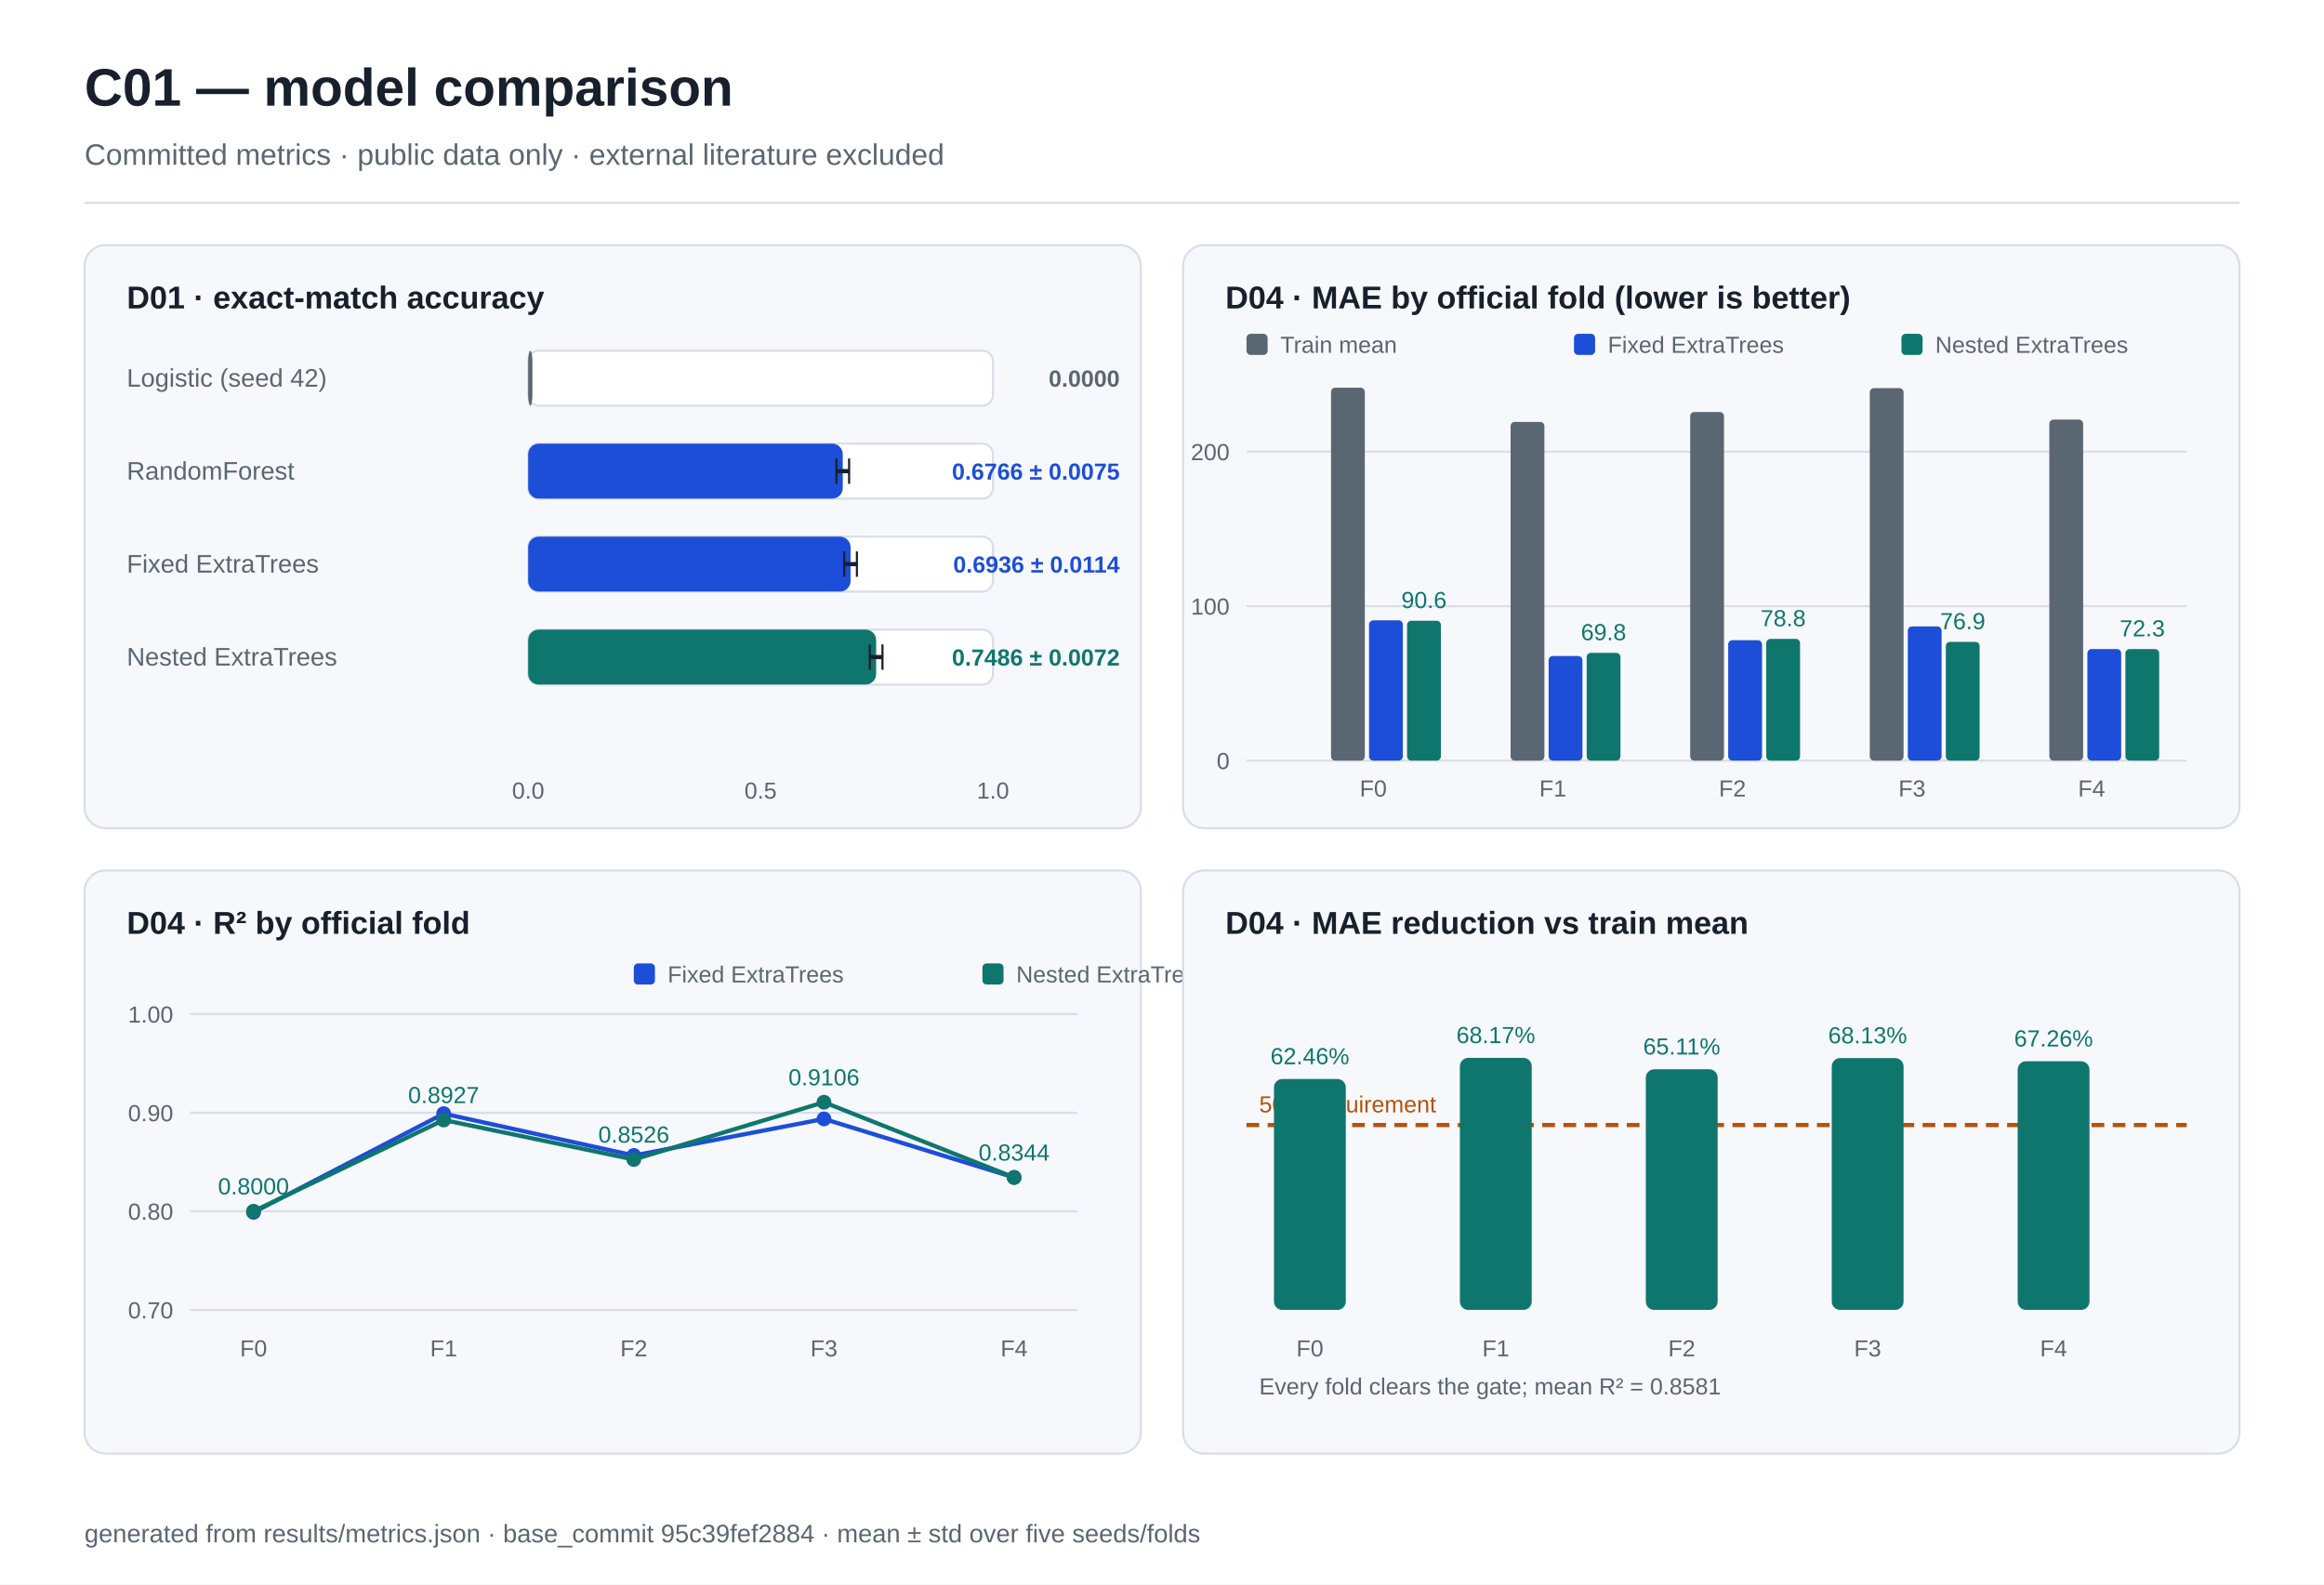
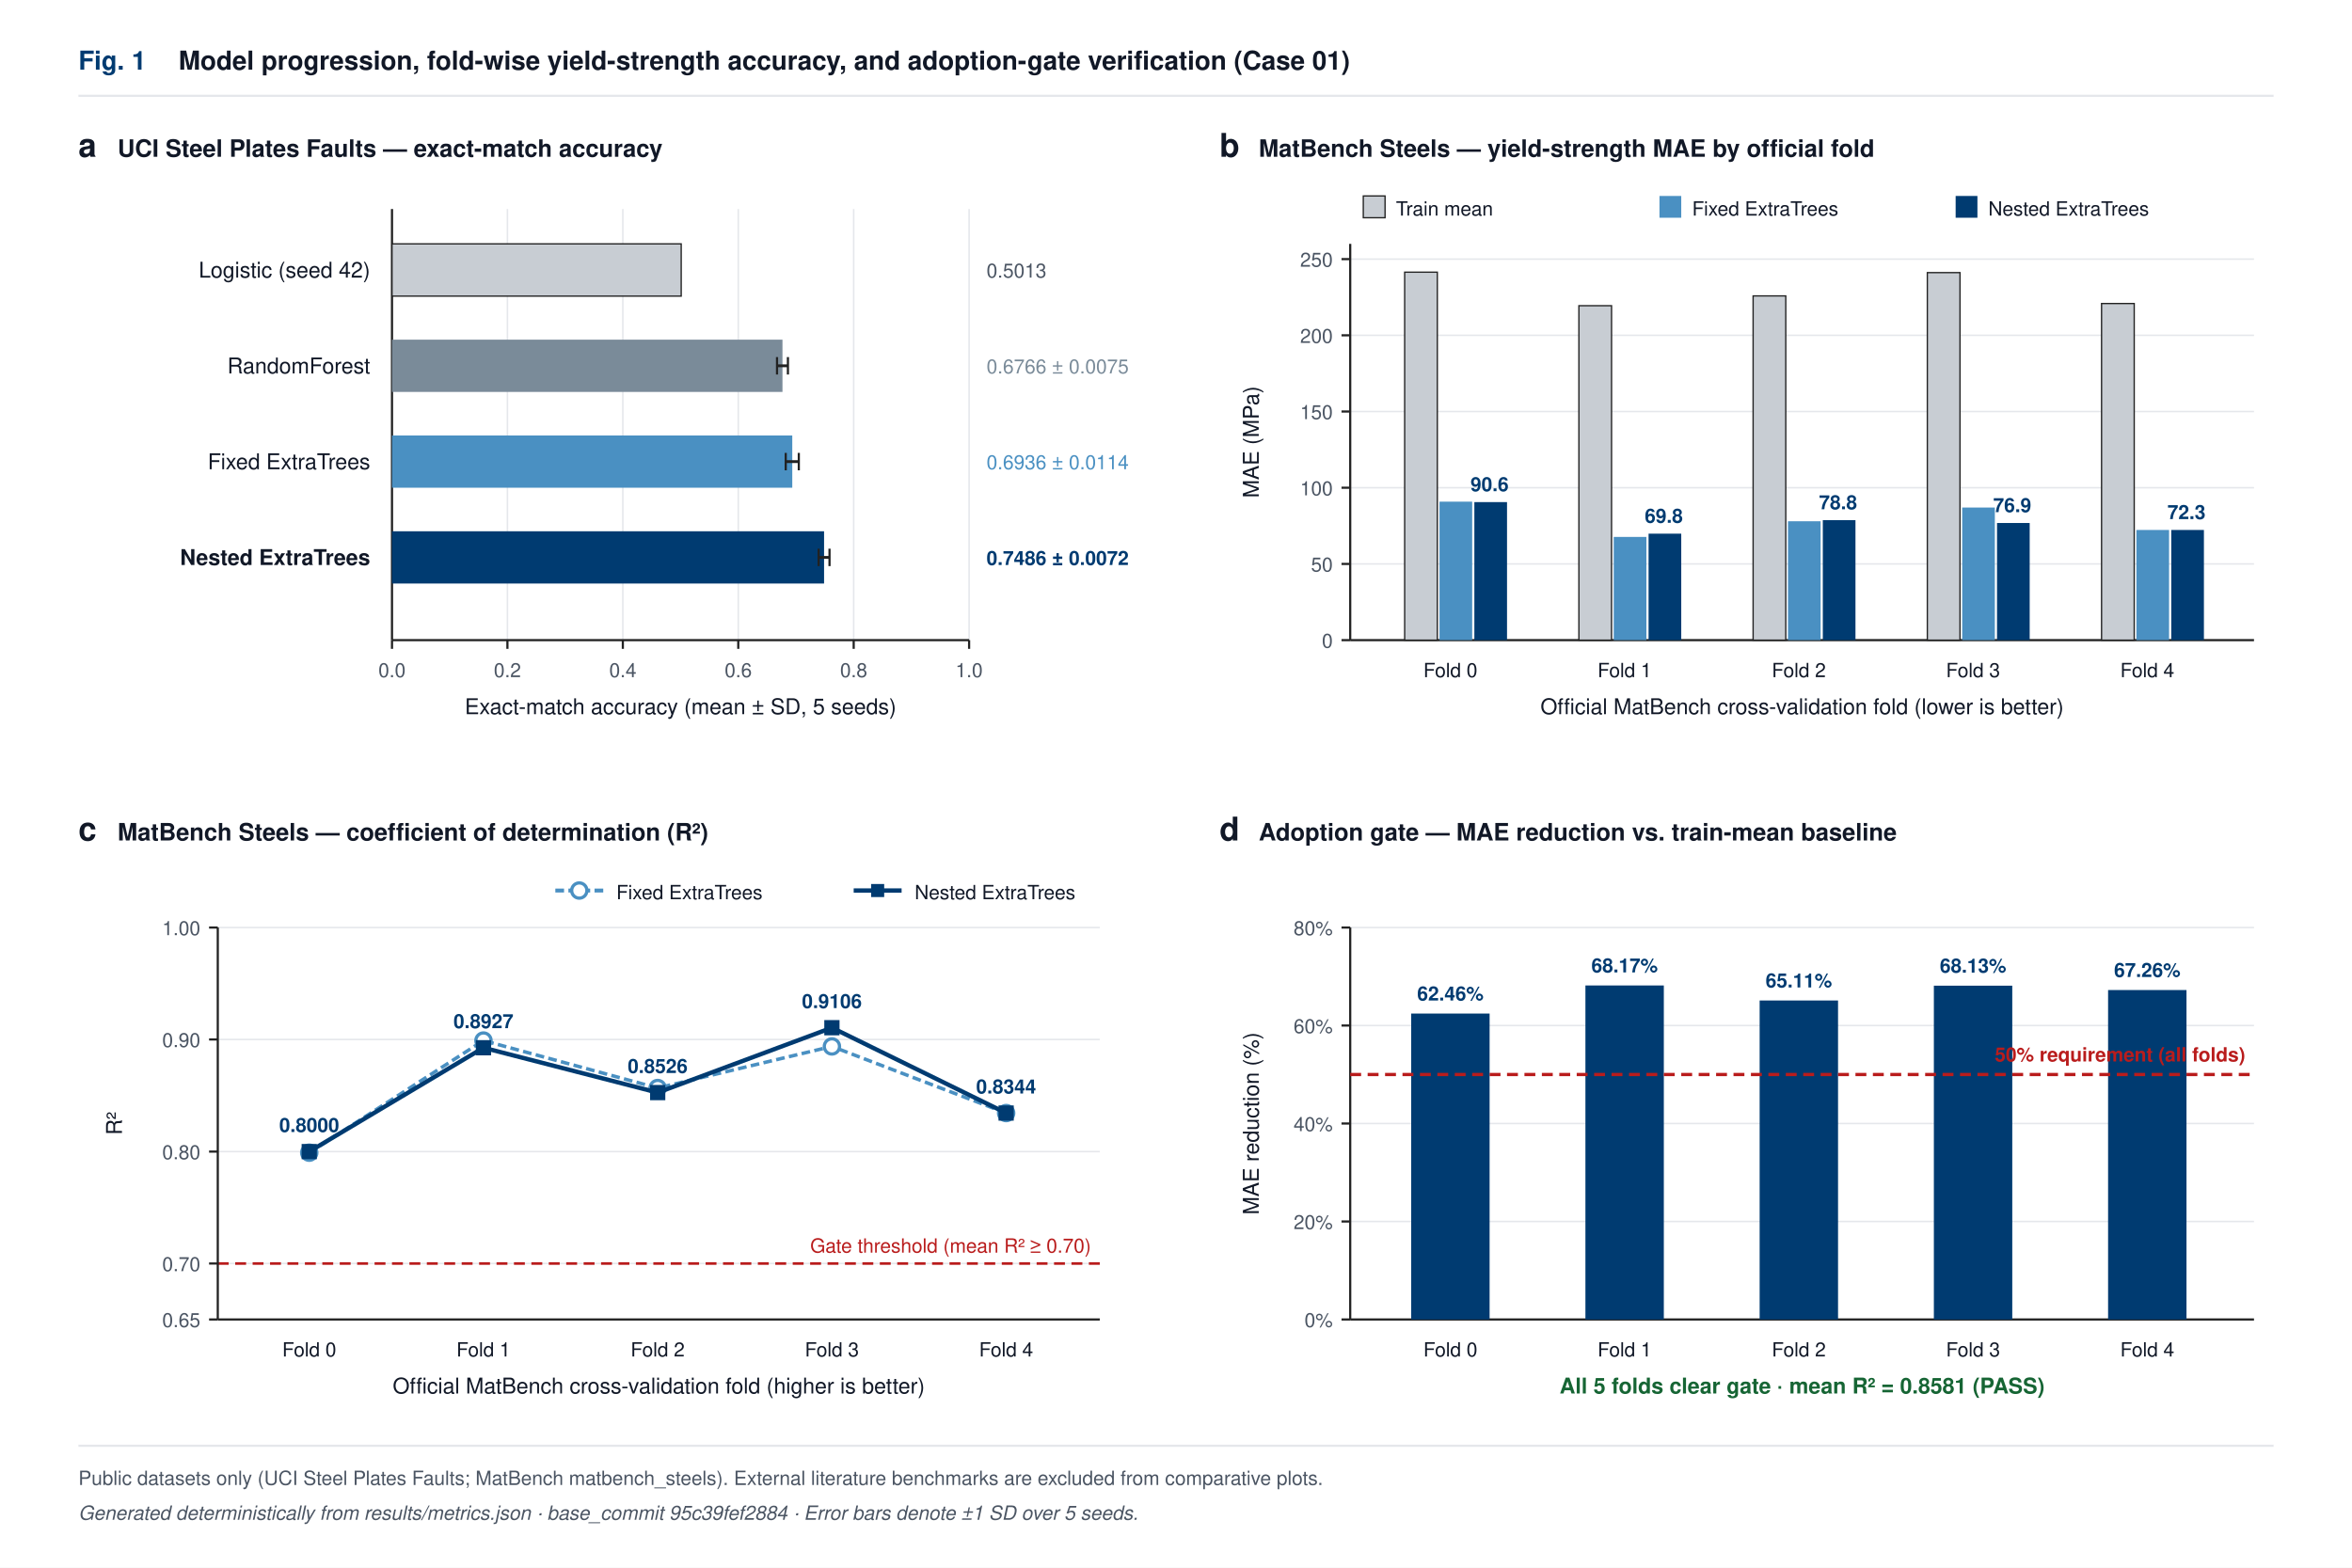
- <svg xmlns="http://www.w3.org/2000/svg" width="1100" height="750" viewBox="0 0 1100 750" role="img" aria-label="C01 model comparison charts">
-   <rect width="1100" height="750" fill="#ffffff" />
-   <text x="40.0" y="50.0" fill="#17202c" font-size="25" font-weight="bold" text-anchor="start" font-family="Segoe UI, Arial, sans-serif">C01 — model comparison</text>
-   <text x="40.0" y="78.0" fill="#5b6673" font-size="14" font-weight="normal" text-anchor="start" font-family="Segoe UI, Arial, sans-serif">Committed metrics · public data only · external literature excluded</text>
-   <line x1="40" y1="96" x2="1060" y2="96" stroke="#d8dee9" stroke-width="1" />
-   <rect x="40" y="116" width="500" height="276" rx="10" fill="#f6f8fb" stroke="#d8dee9" stroke-width="1" />
-   <text x="60.0" y="146.0" fill="#17202c" font-size="15" font-weight="bold" text-anchor="start" font-family="Segoe UI, Arial, sans-serif">D01 · exact-match accuracy</text>
-   <rect x="250" y="166" width="220" height="26" rx="5" fill="#ffffff" stroke="#d8dee9" stroke-width="1" />
-   <rect x="250" y="166" width="2.0" height="26" rx="5" fill="#5b6673" />
-   <text x="60.0" y="183.0" fill="#5b6673" font-size="12" font-weight="normal" text-anchor="start" font-family="Segoe UI, Arial, sans-serif">Logistic (seed 42)</text>
-   <text x="530.0" y="183.0" fill="#5b6673" font-size="11" font-weight="bold" text-anchor="end" font-family="Segoe UI, Arial, sans-serif">0.0000</text>
-   <rect x="250" y="210" width="220" height="26" rx="5" fill="#ffffff" stroke="#d8dee9" stroke-width="1" />
-   <rect x="250" y="210" width="148.9" height="26" rx="5" fill="#1d4ed8" />
-   <line x1="395.9" y1="223" x2="401.9" y2="223" stroke="#17202c" stroke-width="2" />
-   <line x1="395.9" y1="217" x2="395.9" y2="229" stroke="#17202c" stroke-width="1" />
-   <line x1="401.9" y1="217" x2="401.9" y2="229" stroke="#17202c" stroke-width="1" />
-   <text x="60.0" y="227.0" fill="#5b6673" font-size="12" font-weight="normal" text-anchor="start" font-family="Segoe UI, Arial, sans-serif">RandomForest</text>
-   <text x="530.0" y="227.0" fill="#1d4ed8" font-size="11" font-weight="bold" text-anchor="end" font-family="Segoe UI, Arial, sans-serif">0.6766 ± 0.0075</text>
-   <rect x="250" y="254" width="220" height="26" rx="5" fill="#ffffff" stroke="#d8dee9" stroke-width="1" />
-   <rect x="250" y="254" width="152.6" height="26" rx="5" fill="#1d4ed8" />
-   <line x1="399.6" y1="267" x2="405.6" y2="267" stroke="#17202c" stroke-width="2" />
-   <line x1="399.6" y1="261" x2="399.6" y2="273" stroke="#17202c" stroke-width="1" />
-   <line x1="405.6" y1="261" x2="405.6" y2="273" stroke="#17202c" stroke-width="1" />
-   <text x="60.0" y="271.0" fill="#5b6673" font-size="12" font-weight="normal" text-anchor="start" font-family="Segoe UI, Arial, sans-serif">Fixed ExtraTrees</text>
-   <text x="530.0" y="271.0" fill="#1d4ed8" font-size="11" font-weight="bold" text-anchor="end" font-family="Segoe UI, Arial, sans-serif">0.6936 ± 0.0114</text>
-   <rect x="250" y="298" width="220" height="26" rx="5" fill="#ffffff" stroke="#d8dee9" stroke-width="1" />
-   <rect x="250" y="298" width="164.7" height="26" rx="5" fill="#0f766e" />
-   <line x1="411.7" y1="311" x2="417.7" y2="311" stroke="#17202c" stroke-width="2" />
-   <line x1="411.7" y1="305" x2="411.7" y2="317" stroke="#17202c" stroke-width="1" />
-   <line x1="417.7" y1="305" x2="417.7" y2="317" stroke="#17202c" stroke-width="1" />
-   <text x="60.0" y="315.0" fill="#5b6673" font-size="12" font-weight="normal" text-anchor="start" font-family="Segoe UI, Arial, sans-serif">Nested ExtraTrees</text>
-   <text x="530.0" y="315.0" fill="#0f766e" font-size="11" font-weight="bold" text-anchor="end" font-family="Segoe UI, Arial, sans-serif">0.7486 ± 0.0072</text>
-   <text x="250.0" y="378.0" fill="#5b6673" font-size="11" font-weight="normal" text-anchor="middle" font-family="Segoe UI, Arial, sans-serif">0.0</text>
-   <text x="360.0" y="378.0" fill="#5b6673" font-size="11" font-weight="normal" text-anchor="middle" font-family="Segoe UI, Arial, sans-serif">0.5</text>
-   <text x="470.0" y="378.0" fill="#5b6673" font-size="11" font-weight="normal" text-anchor="middle" font-family="Segoe UI, Arial, sans-serif">1.0</text>
-   <rect x="560" y="116" width="500" height="276" rx="10" fill="#f6f8fb" stroke="#d8dee9" stroke-width="1" />
-   <text x="580.0" y="146.0" fill="#17202c" font-size="15" font-weight="bold" text-anchor="start" font-family="Segoe UI, Arial, sans-serif">D04 · MAE by official fold (lower is better)</text>
-   <line x1="590" y1="360.0" x2="1035" y2="360.0" stroke="#d8dee9" stroke-width="1" />
-   <text x="582.0" y="364.0" fill="#5b6673" font-size="11" font-weight="normal" text-anchor="end" font-family="Segoe UI, Arial, sans-serif">0</text>
-   <line x1="590" y1="286.9" x2="1035" y2="286.9" stroke="#d8dee9" stroke-width="1" />
-   <text x="582.0" y="290.9" fill="#5b6673" font-size="11" font-weight="normal" text-anchor="end" font-family="Segoe UI, Arial, sans-serif">100</text>
-   <line x1="590" y1="213.8" x2="1035" y2="213.8" stroke="#d8dee9" stroke-width="1" />
-   <text x="582.0" y="217.8" fill="#5b6673" font-size="11" font-weight="normal" text-anchor="end" font-family="Segoe UI, Arial, sans-serif">200</text>
-   <rect x="590" y="158" width="10" height="10" rx="2" fill="#5b6673" />
-   <text x="606.0" y="167.0" fill="#5b6673" font-size="11" font-weight="normal" text-anchor="start" font-family="Segoe UI, Arial, sans-serif">Train mean</text>
-   <rect x="745" y="158" width="10" height="10" rx="2" fill="#1d4ed8" />
-   <text x="761.0" y="167.0" fill="#5b6673" font-size="11" font-weight="normal" text-anchor="start" font-family="Segoe UI, Arial, sans-serif">Fixed ExtraTrees</text>
-   <rect x="900" y="158" width="10" height="10" rx="2" fill="#0f766e" />
-   <text x="916.0" y="167.0" fill="#5b6673" font-size="11" font-weight="normal" text-anchor="start" font-family="Segoe UI, Arial, sans-serif">Nested ExtraTrees</text>
-   <rect x="630" y="183.5" width="16" height="176.5" rx="2" fill="#5b6673" />
-   <rect x="648" y="293.6" width="16" height="66.4" rx="2" fill="#1d4ed8" />
-   <rect x="666" y="293.8" width="16" height="66.2" rx="2" fill="#0f766e" />
-   <text x="650.0" y="377.0" fill="#5b6673" font-size="11" font-weight="normal" text-anchor="middle" font-family="Segoe UI, Arial, sans-serif">F0</text>
-   <text x="674.0" y="287.8" fill="#0f766e" font-size="11" font-weight="normal" text-anchor="middle" font-family="Segoe UI, Arial, sans-serif">90.6</text>
-   <rect x="715" y="199.7" width="16" height="160.3" rx="2" fill="#5b6673" />
-   <rect x="733" y="310.5" width="16" height="49.5" rx="2" fill="#1d4ed8" />
-   <rect x="751" y="309.0" width="16" height="51.0" rx="2" fill="#0f766e" />
-   <text x="735.0" y="377.0" fill="#5b6673" font-size="11" font-weight="normal" text-anchor="middle" font-family="Segoe UI, Arial, sans-serif">F1</text>
-   <text x="759.0" y="303.0" fill="#0f766e" font-size="11" font-weight="normal" text-anchor="middle" font-family="Segoe UI, Arial, sans-serif">69.8</text>
-   <rect x="800" y="195.0" width="16" height="165.0" rx="2" fill="#5b6673" />
-   <rect x="818" y="303.0" width="16" height="57.0" rx="2" fill="#1d4ed8" />
-   <rect x="836" y="302.4" width="16" height="57.6" rx="2" fill="#0f766e" />
-   <text x="820.0" y="377.0" fill="#5b6673" font-size="11" font-weight="normal" text-anchor="middle" font-family="Segoe UI, Arial, sans-serif">F2</text>
-   <text x="844.0" y="296.4" fill="#0f766e" font-size="11" font-weight="normal" text-anchor="middle" font-family="Segoe UI, Arial, sans-serif">78.8</text>
-   <rect x="885" y="183.7" width="16" height="176.3" rx="2" fill="#5b6673" />
-   <rect x="903" y="296.5" width="16" height="63.5" rx="2" fill="#1d4ed8" />
-   <rect x="921" y="303.8" width="16" height="56.2" rx="2" fill="#0f766e" />
-   <text x="905.0" y="377.0" fill="#5b6673" font-size="11" font-weight="normal" text-anchor="middle" font-family="Segoe UI, Arial, sans-serif">F3</text>
-   <text x="929.0" y="297.8" fill="#0f766e" font-size="11" font-weight="normal" text-anchor="middle" font-family="Segoe UI, Arial, sans-serif">76.9</text>
-   <rect x="970" y="198.6" width="16" height="161.4" rx="2" fill="#5b6673" />
-   <rect x="988" y="307.2" width="16" height="52.8" rx="2" fill="#1d4ed8" />
-   <rect x="1006" y="307.2" width="16" height="52.8" rx="2" fill="#0f766e" />
-   <text x="990.0" y="377.0" fill="#5b6673" font-size="11" font-weight="normal" text-anchor="middle" font-family="Segoe UI, Arial, sans-serif">F4</text>
-   <text x="1014.0" y="301.2" fill="#0f766e" font-size="11" font-weight="normal" text-anchor="middle" font-family="Segoe UI, Arial, sans-serif">72.3</text>
-   <rect x="40" y="412" width="500" height="276" rx="10" fill="#f6f8fb" stroke="#d8dee9" stroke-width="1" />
-   <text x="60.0" y="442.0" fill="#17202c" font-size="15" font-weight="bold" text-anchor="start" font-family="Segoe UI, Arial, sans-serif">D04 · R² by official fold</text>
-   <rect x="300" y="456" width="10" height="10" rx="2" fill="#1d4ed8" />
-   <text x="316.0" y="465.0" fill="#5b6673" font-size="11" font-weight="normal" text-anchor="start" font-family="Segoe UI, Arial, sans-serif">Fixed ExtraTrees</text>
-   <rect x="465" y="456" width="10" height="10" rx="2" fill="#0f766e" />
-   <text x="481.0" y="465.0" fill="#5b6673" font-size="11" font-weight="normal" text-anchor="start" font-family="Segoe UI, Arial, sans-serif">Nested ExtraTrees</text>
-   <line x1="90" y1="620.0" x2="510" y2="620.0" stroke="#d8dee9" stroke-width="1" />
-   <text x="82.0" y="624.0" fill="#5b6673" font-size="11" font-weight="normal" text-anchor="end" font-family="Segoe UI, Arial, sans-serif">0.70</text>
-   <line x1="90" y1="573.3" x2="510" y2="573.3" stroke="#d8dee9" stroke-width="1" />
-   <text x="82.0" y="577.3" fill="#5b6673" font-size="11" font-weight="normal" text-anchor="end" font-family="Segoe UI, Arial, sans-serif">0.80</text>
-   <line x1="90" y1="526.7" x2="510" y2="526.7" stroke="#d8dee9" stroke-width="1" />
-   <text x="82.0" y="530.7" fill="#5b6673" font-size="11" font-weight="normal" text-anchor="end" font-family="Segoe UI, Arial, sans-serif">0.90</text>
-   <line x1="90" y1="480.0" x2="510" y2="480.0" stroke="#d8dee9" stroke-width="1" />
-   <text x="82.0" y="484.0" fill="#5b6673" font-size="11" font-weight="normal" text-anchor="end" font-family="Segoe UI, Arial, sans-serif">1.00</text>
-   <polyline points="120,573.8 210,527.1 300,546.9 390,529.6 480,557.3" fill="none" stroke="#1d4ed8" stroke-width="2" />
-   <circle cx="120" cy="573.8" r="3.5" fill="#1d4ed8" />
-   <circle cx="210" cy="527.1" r="3.5" fill="#1d4ed8" />
-   <circle cx="300" cy="546.9" r="3.5" fill="#1d4ed8" />
-   <circle cx="390" cy="529.6" r="3.5" fill="#1d4ed8" />
-   <circle cx="480" cy="557.3" r="3.5" fill="#1d4ed8" />
-   <polyline points="120,573.3 210,530.1 300,548.8 390,521.7 480,557.3" fill="none" stroke="#0f766e" stroke-width="2" />
-   <circle cx="120" cy="573.3" r="3.5" fill="#0f766e" />
-   <circle cx="210" cy="530.1" r="3.5" fill="#0f766e" />
-   <circle cx="300" cy="548.8" r="3.5" fill="#0f766e" />
-   <circle cx="390" cy="521.7" r="3.5" fill="#0f766e" />
-   <circle cx="480" cy="557.3" r="3.5" fill="#0f766e" />
-   <text x="120.0" y="565.3" fill="#0f766e" font-size="11" font-weight="normal" text-anchor="middle" font-family="Segoe UI, Arial, sans-serif">0.8000</text>
-   <text x="120.0" y="642.0" fill="#5b6673" font-size="11" font-weight="normal" text-anchor="middle" font-family="Segoe UI, Arial, sans-serif">F0</text>
-   <text x="210.0" y="522.1" fill="#0f766e" font-size="11" font-weight="normal" text-anchor="middle" font-family="Segoe UI, Arial, sans-serif">0.8927</text>
-   <text x="210.0" y="642.0" fill="#5b6673" font-size="11" font-weight="normal" text-anchor="middle" font-family="Segoe UI, Arial, sans-serif">F1</text>
-   <text x="300.0" y="540.8" fill="#0f766e" font-size="11" font-weight="normal" text-anchor="middle" font-family="Segoe UI, Arial, sans-serif">0.8526</text>
-   <text x="300.0" y="642.0" fill="#5b6673" font-size="11" font-weight="normal" text-anchor="middle" font-family="Segoe UI, Arial, sans-serif">F2</text>
-   <text x="390.0" y="513.7" fill="#0f766e" font-size="11" font-weight="normal" text-anchor="middle" font-family="Segoe UI, Arial, sans-serif">0.9106</text>
-   <text x="390.0" y="642.0" fill="#5b6673" font-size="11" font-weight="normal" text-anchor="middle" font-family="Segoe UI, Arial, sans-serif">F3</text>
-   <text x="480.0" y="549.3" fill="#0f766e" font-size="11" font-weight="normal" text-anchor="middle" font-family="Segoe UI, Arial, sans-serif">0.8344</text>
-   <text x="480.0" y="642.0" fill="#5b6673" font-size="11" font-weight="normal" text-anchor="middle" font-family="Segoe UI, Arial, sans-serif">F4</text>
-   <rect x="560" y="412" width="500" height="276" rx="10" fill="#f6f8fb" stroke="#d8dee9" stroke-width="1" />
-   <text x="580.0" y="442.0" fill="#17202c" font-size="15" font-weight="bold" text-anchor="start" font-family="Segoe UI, Arial, sans-serif">D04 · MAE reduction vs train mean</text>
-   <line x1="590" y1="532.5" x2="1035" y2="532.5" stroke="#b45309" stroke-width="2" stroke-dasharray="6 4" />
-   <text x="596.0" y="526.5" fill="#b45309" font-size="11" font-weight="normal" text-anchor="start" font-family="Segoe UI, Arial, sans-serif">50% requirement</text>
-   <rect x="603" y="510.7" width="34" height="109.3" rx="4" fill="#0f766e" />
-   <text x="620.0" y="503.7" fill="#0f766e" font-size="11" font-weight="normal" text-anchor="middle" font-family="Segoe UI, Arial, sans-serif">62.46%</text>
-   <text x="620.0" y="642.0" fill="#5b6673" font-size="11" font-weight="normal" text-anchor="middle" font-family="Segoe UI, Arial, sans-serif">F0</text>
-   <rect x="691" y="500.7" width="34" height="119.3" rx="4" fill="#0f766e" />
-   <text x="708.0" y="493.7" fill="#0f766e" font-size="11" font-weight="normal" text-anchor="middle" font-family="Segoe UI, Arial, sans-serif">68.17%</text>
-   <text x="708.0" y="642.0" fill="#5b6673" font-size="11" font-weight="normal" text-anchor="middle" font-family="Segoe UI, Arial, sans-serif">F1</text>
-   <rect x="779" y="506.1" width="34" height="113.9" rx="4" fill="#0f766e" />
-   <text x="796.0" y="499.1" fill="#0f766e" font-size="11" font-weight="normal" text-anchor="middle" font-family="Segoe UI, Arial, sans-serif">65.11%</text>
-   <text x="796.0" y="642.0" fill="#5b6673" font-size="11" font-weight="normal" text-anchor="middle" font-family="Segoe UI, Arial, sans-serif">F2</text>
-   <rect x="867" y="500.8" width="34" height="119.2" rx="4" fill="#0f766e" />
-   <text x="884.0" y="493.8" fill="#0f766e" font-size="11" font-weight="normal" text-anchor="middle" font-family="Segoe UI, Arial, sans-serif">68.13%</text>
-   <text x="884.0" y="642.0" fill="#5b6673" font-size="11" font-weight="normal" text-anchor="middle" font-family="Segoe UI, Arial, sans-serif">F3</text>
-   <rect x="955" y="502.3" width="34" height="117.7" rx="4" fill="#0f766e" />
-   <text x="972.0" y="495.3" fill="#0f766e" font-size="11" font-weight="normal" text-anchor="middle" font-family="Segoe UI, Arial, sans-serif">67.26%</text>
-   <text x="972.0" y="642.0" fill="#5b6673" font-size="11" font-weight="normal" text-anchor="middle" font-family="Segoe UI, Arial, sans-serif">F4</text>
-   <text x="596.0" y="660.0" fill="#5b6673" font-size="11" font-weight="normal" text-anchor="start" font-family="Segoe UI, Arial, sans-serif">Every fold clears the gate; mean R² = 0.8581</text>
-   <text x="40.0" y="730.0" fill="#5b6673" font-size="12" font-weight="normal" text-anchor="start" font-family="Segoe UI, Arial, sans-serif">generated from results/metrics.json · base_commit 95c39fef2884 · mean ± std over five seeds/folds</text>
+ <svg xmlns="http://www.w3.org/2000/svg" width="1080" height="720" viewBox="0 0 1080 720" role="img" aria-label="Case 01 model comparison multi-panel scientific figure">
+   <rect width="1080" height="720" fill="#ffffff" />
+   <text x="36.0" y="32.0" fill="#003b71" font-size="12" font-weight="bold" text-anchor="start" font-family="Helvetica Neue, Helvetica, Arial, Liberation Sans, sans-serif">Fig. 1</text>
+   <text x="82.0" y="32.0" fill="#111827" font-size="12" font-weight="bold" text-anchor="start" font-family="Helvetica Neue, Helvetica, Arial, Liberation Sans, sans-serif">Model progression, fold-wise yield-strength accuracy, and adoption-gate verification (Case 01)</text>
+   <line x1="36" y1="44" x2="1044" y2="44" stroke="#e5e7eb" stroke-width="1" />
+   <text x="36.0" y="72.0" fill="#111827" font-size="15" font-weight="bold" text-anchor="start" font-family="Helvetica Neue, Helvetica, Arial, Liberation Sans, sans-serif">a</text>
+   <text x="54.0" y="72.0" fill="#111827" font-size="11" font-weight="bold" text-anchor="start" font-family="Helvetica Neue, Helvetica, Arial, Liberation Sans, sans-serif">UCI Steel Plates Faults — exact-match accuracy</text>
+   <line x1="180.0" y1="294" x2="180.0" y2="298" stroke="#222222" stroke-width="1" />
+   <text x="180.0" y="311.0" fill="#4b5563" font-size="9" font-weight="normal" text-anchor="middle" font-family="Helvetica Neue, Helvetica, Arial, Liberation Sans, sans-serif">0.0</text>
+   <line x1="233.0" y1="96" x2="233.0" y2="294" stroke="#e5e7eb" stroke-width="0.7" />
+   <line x1="233.0" y1="294" x2="233.0" y2="298" stroke="#222222" stroke-width="1" />
+   <text x="233.0" y="311.0" fill="#4b5563" font-size="9" font-weight="normal" text-anchor="middle" font-family="Helvetica Neue, Helvetica, Arial, Liberation Sans, sans-serif">0.2</text>
+   <line x1="286.0" y1="96" x2="286.0" y2="294" stroke="#e5e7eb" stroke-width="0.7" />
+   <line x1="286.0" y1="294" x2="286.0" y2="298" stroke="#222222" stroke-width="1" />
+   <text x="286.0" y="311.0" fill="#4b5563" font-size="9" font-weight="normal" text-anchor="middle" font-family="Helvetica Neue, Helvetica, Arial, Liberation Sans, sans-serif">0.4</text>
+   <line x1="339.0" y1="96" x2="339.0" y2="294" stroke="#e5e7eb" stroke-width="0.7" />
+   <line x1="339.0" y1="294" x2="339.0" y2="298" stroke="#222222" stroke-width="1" />
+   <text x="339.0" y="311.0" fill="#4b5563" font-size="9" font-weight="normal" text-anchor="middle" font-family="Helvetica Neue, Helvetica, Arial, Liberation Sans, sans-serif">0.6</text>
+   <line x1="392.0" y1="96" x2="392.0" y2="294" stroke="#e5e7eb" stroke-width="0.7" />
+   <line x1="392.0" y1="294" x2="392.0" y2="298" stroke="#222222" stroke-width="1" />
+   <text x="392.0" y="311.0" fill="#4b5563" font-size="9" font-weight="normal" text-anchor="middle" font-family="Helvetica Neue, Helvetica, Arial, Liberation Sans, sans-serif">0.8</text>
+   <line x1="445.0" y1="96" x2="445.0" y2="294" stroke="#e5e7eb" stroke-width="0.7" />
+   <line x1="445.0" y1="294" x2="445.0" y2="298" stroke="#222222" stroke-width="1" />
+   <text x="445.0" y="311.0" fill="#4b5563" font-size="9" font-weight="normal" text-anchor="middle" font-family="Helvetica Neue, Helvetica, Arial, Liberation Sans, sans-serif">1.0</text>
+   <line x1="180" y1="96" x2="180" y2="294" stroke="#222222" stroke-width="1" />
+   <line x1="180" y1="294" x2="445" y2="294" stroke="#222222" stroke-width="1" />
+   <rect x="180" y="112" width="132.8" height="24" fill="#c8cdd3" stroke="#222222" stroke-width="0.6" />
+   <text x="170.0" y="127.5" fill="#111827" font-size="10" font-weight="normal" text-anchor="end" font-family="Helvetica Neue, Helvetica, Arial, Liberation Sans, sans-serif">Logistic (seed 42)</text>
+   <text x="453.0" y="127.5" fill="#4b5563" font-size="9" font-weight="normal" text-anchor="start" font-family="Helvetica Neue, Helvetica, Arial, Liberation Sans, sans-serif">0.5013</text>
+   <rect x="180" y="156" width="179.3" height="24" fill="#7a8b99" />
+   <line x1="356.8" y1="168.0" x2="361.8" y2="168.0" stroke="#222222" stroke-width="1.3" />
+   <line x1="356.8" y1="164.0" x2="356.8" y2="172.0" stroke="#222222" stroke-width="1" />
+   <line x1="361.8" y1="164.0" x2="361.8" y2="172.0" stroke="#222222" stroke-width="1" />
+   <text x="170.0" y="171.5" fill="#111827" font-size="10" font-weight="normal" text-anchor="end" font-family="Helvetica Neue, Helvetica, Arial, Liberation Sans, sans-serif">RandomForest</text>
+   <text x="453.0" y="171.5" fill="#7a8b99" font-size="9" font-weight="normal" text-anchor="start" font-family="Helvetica Neue, Helvetica, Arial, Liberation Sans, sans-serif">0.6766 ± 0.0075</text>
+   <rect x="180" y="200" width="183.8" height="24" fill="#4a90c2" />
+   <line x1="360.8" y1="212.0" x2="366.8" y2="212.0" stroke="#222222" stroke-width="1.3" />
+   <line x1="360.8" y1="208.0" x2="360.8" y2="216.0" stroke="#222222" stroke-width="1" />
+   <line x1="366.8" y1="208.0" x2="366.8" y2="216.0" stroke="#222222" stroke-width="1" />
+   <text x="170.0" y="215.5" fill="#111827" font-size="10" font-weight="normal" text-anchor="end" font-family="Helvetica Neue, Helvetica, Arial, Liberation Sans, sans-serif">Fixed ExtraTrees</text>
+   <text x="453.0" y="215.5" fill="#4a90c2" font-size="9" font-weight="normal" text-anchor="start" font-family="Helvetica Neue, Helvetica, Arial, Liberation Sans, sans-serif">0.6936 ± 0.0114</text>
+   <rect x="180" y="244" width="198.4" height="24" fill="#003b71" />
+   <line x1="375.9" y1="256.0" x2="380.9" y2="256.0" stroke="#222222" stroke-width="1.3" />
+   <line x1="375.9" y1="252.0" x2="375.9" y2="260.0" stroke="#222222" stroke-width="1" />
+   <line x1="380.9" y1="252.0" x2="380.9" y2="260.0" stroke="#222222" stroke-width="1" />
+   <text x="170.0" y="259.5" fill="#111827" font-size="10" font-weight="bold" text-anchor="end" font-family="Helvetica Neue, Helvetica, Arial, Liberation Sans, sans-serif">Nested ExtraTrees</text>
+   <text x="453.0" y="259.5" fill="#003b71" font-size="9" font-weight="bold" text-anchor="start" font-family="Helvetica Neue, Helvetica, Arial, Liberation Sans, sans-serif">0.7486 ± 0.0072</text>
+   <text x="312.5" y="328.0" fill="#111827" font-size="10" font-weight="normal" text-anchor="middle" font-family="Helvetica Neue, Helvetica, Arial, Liberation Sans, sans-serif">Exact-match accuracy (mean ± SD, 5 seeds)</text>
+   <text x="560.0" y="72.0" fill="#111827" font-size="15" font-weight="bold" text-anchor="start" font-family="Helvetica Neue, Helvetica, Arial, Liberation Sans, sans-serif">b</text>
+   <text x="578.0" y="72.0" fill="#111827" font-size="11" font-weight="bold" text-anchor="start" font-family="Helvetica Neue, Helvetica, Arial, Liberation Sans, sans-serif">MatBench Steels — yield-strength MAE by official fold</text>
+   <line x1="616" y1="294.0" x2="620" y2="294.0" stroke="#222222" stroke-width="1" />
+   <text x="612.0" y="297.5" fill="#4b5563" font-size="9" font-weight="normal" text-anchor="end" font-family="Helvetica Neue, Helvetica, Arial, Liberation Sans, sans-serif">0</text>
+   <line x1="620" y1="259.0" x2="1035" y2="259.0" stroke="#e5e7eb" stroke-width="0.7" />
+   <line x1="616" y1="259.0" x2="620" y2="259.0" stroke="#222222" stroke-width="1" />
+   <text x="612.0" y="262.5" fill="#4b5563" font-size="9" font-weight="normal" text-anchor="end" font-family="Helvetica Neue, Helvetica, Arial, Liberation Sans, sans-serif">50</text>
+   <line x1="620" y1="224.0" x2="1035" y2="224.0" stroke="#e5e7eb" stroke-width="0.7" />
+   <line x1="616" y1="224.0" x2="620" y2="224.0" stroke="#222222" stroke-width="1" />
+   <text x="612.0" y="227.5" fill="#4b5563" font-size="9" font-weight="normal" text-anchor="end" font-family="Helvetica Neue, Helvetica, Arial, Liberation Sans, sans-serif">100</text>
+   <line x1="620" y1="189.0" x2="1035" y2="189.0" stroke="#e5e7eb" stroke-width="0.7" />
+   <line x1="616" y1="189.0" x2="620" y2="189.0" stroke="#222222" stroke-width="1" />
+   <text x="612.0" y="192.5" fill="#4b5563" font-size="9" font-weight="normal" text-anchor="end" font-family="Helvetica Neue, Helvetica, Arial, Liberation Sans, sans-serif">150</text>
+   <line x1="620" y1="154.0" x2="1035" y2="154.0" stroke="#e5e7eb" stroke-width="0.7" />
+   <line x1="616" y1="154.0" x2="620" y2="154.0" stroke="#222222" stroke-width="1" />
+   <text x="612.0" y="157.5" fill="#4b5563" font-size="9" font-weight="normal" text-anchor="end" font-family="Helvetica Neue, Helvetica, Arial, Liberation Sans, sans-serif">200</text>
+   <line x1="620" y1="119.0" x2="1035" y2="119.0" stroke="#e5e7eb" stroke-width="0.7" />
+   <line x1="616" y1="119.0" x2="620" y2="119.0" stroke="#222222" stroke-width="1" />
+   <text x="612.0" y="122.5" fill="#4b5563" font-size="9" font-weight="normal" text-anchor="end" font-family="Helvetica Neue, Helvetica, Arial, Liberation Sans, sans-serif">250</text>
+   <line x1="620" y1="112" x2="620" y2="294" stroke="#222222" stroke-width="1" />
+   <line x1="620" y1="294" x2="1035" y2="294" stroke="#222222" stroke-width="1" />
+   <rect x="626" y="90" width="10" height="10" fill="#c8cdd3" stroke="#222222" stroke-width="0.6" />
+   <text x="641.0" y="99.0" fill="#111827" font-size="9" font-weight="normal" text-anchor="start" font-family="Helvetica Neue, Helvetica, Arial, Liberation Sans, sans-serif">Train mean</text>
+   <rect x="762" y="90" width="10" height="10" fill="#4a90c2" />
+   <text x="777.0" y="99.0" fill="#111827" font-size="9" font-weight="normal" text-anchor="start" font-family="Helvetica Neue, Helvetica, Arial, Liberation Sans, sans-serif">Fixed ExtraTrees</text>
+   <rect x="898" y="90" width="10" height="10" fill="#003b71" />
+   <text x="913.0" y="99.0" fill="#111827" font-size="9" font-weight="normal" text-anchor="start" font-family="Helvetica Neue, Helvetica, Arial, Liberation Sans, sans-serif">Nested ExtraTrees</text>
+   <rect x="645" y="125.0" width="15" height="169.0" fill="#c8cdd3" stroke="#222222" stroke-width="0.6" />
+   <rect x="661" y="230.4" width="15" height="63.6" fill="#4a90c2" />
+   <rect x="677" y="230.6" width="15" height="63.4" fill="#003b71" />
+   <text x="666.0" y="311.0" fill="#111827" font-size="9" font-weight="normal" text-anchor="middle" font-family="Helvetica Neue, Helvetica, Arial, Liberation Sans, sans-serif">Fold 0</text>
+   <text x="684.0" y="225.6" fill="#003b71" font-size="9" font-weight="bold" text-anchor="middle" font-family="Helvetica Neue, Helvetica, Arial, Liberation Sans, sans-serif">90.6</text>
+   <rect x="725" y="140.4" width="15" height="153.6" fill="#c8cdd3" stroke="#222222" stroke-width="0.6" />
+   <rect x="741" y="246.6" width="15" height="47.4" fill="#4a90c2" />
+   <rect x="757" y="245.1" width="15" height="48.9" fill="#003b71" />
+   <text x="746.0" y="311.0" fill="#111827" font-size="9" font-weight="normal" text-anchor="middle" font-family="Helvetica Neue, Helvetica, Arial, Liberation Sans, sans-serif">Fold 1</text>
+   <text x="764.0" y="240.1" fill="#003b71" font-size="9" font-weight="bold" text-anchor="middle" font-family="Helvetica Neue, Helvetica, Arial, Liberation Sans, sans-serif">69.8</text>
+   <rect x="805" y="135.9" width="15" height="158.1" fill="#c8cdd3" stroke="#222222" stroke-width="0.6" />
+   <rect x="821" y="239.4" width="15" height="54.6" fill="#4a90c2" />
+   <rect x="837" y="238.9" width="15" height="55.1" fill="#003b71" />
+   <text x="826.0" y="311.0" fill="#111827" font-size="9" font-weight="normal" text-anchor="middle" font-family="Helvetica Neue, Helvetica, Arial, Liberation Sans, sans-serif">Fold 2</text>
+   <text x="844.0" y="233.9" fill="#003b71" font-size="9" font-weight="bold" text-anchor="middle" font-family="Helvetica Neue, Helvetica, Arial, Liberation Sans, sans-serif">78.8</text>
+   <rect x="885" y="125.2" width="15" height="168.8" fill="#c8cdd3" stroke="#222222" stroke-width="0.6" />
+   <rect x="901" y="233.1" width="15" height="60.9" fill="#4a90c2" />
+   <rect x="917" y="240.2" width="15" height="53.8" fill="#003b71" />
+   <text x="906.0" y="311.0" fill="#111827" font-size="9" font-weight="normal" text-anchor="middle" font-family="Helvetica Neue, Helvetica, Arial, Liberation Sans, sans-serif">Fold 3</text>
+   <text x="924.0" y="235.2" fill="#003b71" font-size="9" font-weight="bold" text-anchor="middle" font-family="Helvetica Neue, Helvetica, Arial, Liberation Sans, sans-serif">76.9</text>
+   <rect x="965" y="139.4" width="15" height="154.6" fill="#c8cdd3" stroke="#222222" stroke-width="0.6" />
+   <rect x="981" y="243.4" width="15" height="50.6" fill="#4a90c2" />
+   <rect x="997" y="243.4" width="15" height="50.6" fill="#003b71" />
+   <text x="986.0" y="311.0" fill="#111827" font-size="9" font-weight="normal" text-anchor="middle" font-family="Helvetica Neue, Helvetica, Arial, Liberation Sans, sans-serif">Fold 4</text>
+   <text x="1004.0" y="238.4" fill="#003b71" font-size="9" font-weight="bold" text-anchor="middle" font-family="Helvetica Neue, Helvetica, Arial, Liberation Sans, sans-serif">72.3</text>
+   <text x="578.0" y="203.0" fill="#111827" font-size="10" font-weight="normal" text-anchor="middle" font-family="Helvetica Neue, Helvetica, Arial, Liberation Sans, sans-serif" transform="rotate(-90.0 578.0 203.0)">MAE (MPa)</text>
+   <text x="827.5" y="328.0" fill="#111827" font-size="10" font-weight="normal" text-anchor="middle" font-family="Helvetica Neue, Helvetica, Arial, Liberation Sans, sans-serif">Official MatBench cross-validation fold (lower is better)</text>
+   <text x="36.0" y="386.0" fill="#111827" font-size="15" font-weight="bold" text-anchor="start" font-family="Helvetica Neue, Helvetica, Arial, Liberation Sans, sans-serif">c</text>
+   <text x="54.0" y="386.0" fill="#111827" font-size="11" font-weight="bold" text-anchor="start" font-family="Helvetica Neue, Helvetica, Arial, Liberation Sans, sans-serif">MatBench Steels — coefficient of determination (R²)</text>
+   <line x1="96" y1="606.0" x2="100" y2="606.0" stroke="#222222" stroke-width="1" />
+   <text x="92.0" y="609.5" fill="#4b5563" font-size="9" font-weight="normal" text-anchor="end" font-family="Helvetica Neue, Helvetica, Arial, Liberation Sans, sans-serif">0.65</text>
+   <line x1="100" y1="580.3" x2="505" y2="580.3" stroke="#e5e7eb" stroke-width="0.7" />
+   <line x1="96" y1="580.3" x2="100" y2="580.3" stroke="#222222" stroke-width="1" />
+   <text x="92.0" y="583.8" fill="#4b5563" font-size="9" font-weight="normal" text-anchor="end" font-family="Helvetica Neue, Helvetica, Arial, Liberation Sans, sans-serif">0.70</text>
+   <line x1="100" y1="528.9" x2="505" y2="528.9" stroke="#e5e7eb" stroke-width="0.7" />
+   <line x1="96" y1="528.9" x2="100" y2="528.9" stroke="#222222" stroke-width="1" />
+   <text x="92.0" y="532.4" fill="#4b5563" font-size="9" font-weight="normal" text-anchor="end" font-family="Helvetica Neue, Helvetica, Arial, Liberation Sans, sans-serif">0.80</text>
+   <line x1="100" y1="477.4" x2="505" y2="477.4" stroke="#e5e7eb" stroke-width="0.7" />
+   <line x1="96" y1="477.4" x2="100" y2="477.4" stroke="#222222" stroke-width="1" />
+   <text x="92.0" y="480.9" fill="#4b5563" font-size="9" font-weight="normal" text-anchor="end" font-family="Helvetica Neue, Helvetica, Arial, Liberation Sans, sans-serif">0.90</text>
+   <line x1="100" y1="426.0" x2="505" y2="426.0" stroke="#e5e7eb" stroke-width="0.7" />
+   <line x1="96" y1="426.0" x2="100" y2="426.0" stroke="#222222" stroke-width="1" />
+   <text x="92.0" y="429.5" fill="#4b5563" font-size="9" font-weight="normal" text-anchor="end" font-family="Helvetica Neue, Helvetica, Arial, Liberation Sans, sans-serif">1.00</text>
+   <line x1="100" y1="580.3" x2="505" y2="580.3" stroke="#b91c1c" stroke-width="1.2" stroke-dasharray="5 3" />
+   <text x="501.0" y="575.3" fill="#b91c1c" font-size="9" font-weight="normal" text-anchor="end" font-family="Helvetica Neue, Helvetica, Arial, Liberation Sans, sans-serif">Gate threshold (mean R² ≥ 0.70)</text>
+   <line x1="100" y1="426" x2="100" y2="606" stroke="#222222" stroke-width="1" />
+   <line x1="100" y1="606" x2="505" y2="606" stroke="#222222" stroke-width="1" />
+   <line x1="255" y1="409" x2="277" y2="409" stroke="#4a90c2" stroke-width="1.8" stroke-dasharray="4 2" />
+   <circle cx="266" cy="409" r="3.5" fill="#ffffff" stroke="#4a90c2" stroke-width="1.5" />
+   <text x="283.0" y="413.0" fill="#111827" font-size="9" font-weight="normal" text-anchor="start" font-family="Helvetica Neue, Helvetica, Arial, Liberation Sans, sans-serif">Fixed ExtraTrees</text>
+   <line x1="392" y1="409" x2="414" y2="409" stroke="#003b71" stroke-width="2" />
+   <rect x="400" y="406" width="6" height="6" fill="#003b71" />
+   <text x="420.0" y="413.0" fill="#111827" font-size="9" font-weight="normal" text-anchor="start" font-family="Helvetica Neue, Helvetica, Arial, Liberation Sans, sans-serif">Nested ExtraTrees</text>
+   <polyline points="142,529.4 222,477.9 302,499.7 382,480.6 462,511.2" fill="none" stroke="#4a90c2" stroke-width="1.6" stroke-dasharray="4 2" />
+   <circle cx="142" cy="529.4" r="3.5" fill="#ffffff" stroke="#4a90c2" stroke-width="1.5" />
+   <circle cx="222" cy="477.9" r="3.5" fill="#ffffff" stroke="#4a90c2" stroke-width="1.5" />
+   <circle cx="302" cy="499.7" r="3.5" fill="#ffffff" stroke="#4a90c2" stroke-width="1.5" />
+   <circle cx="382" cy="480.6" r="3.5" fill="#ffffff" stroke="#4a90c2" stroke-width="1.5" />
+   <circle cx="462" cy="511.2" r="3.5" fill="#ffffff" stroke="#4a90c2" stroke-width="1.5" />
+   <polyline points="142,528.9 222,481.2 302,501.8 382,472.0 462,511.2" fill="none" stroke="#003b71" stroke-width="2" />
+   <rect x="138.5" y="525.4" width="7" height="7" fill="#003b71" />
+   <text x="142.0" y="519.9" fill="#003b71" font-size="9" font-weight="bold" text-anchor="middle" font-family="Helvetica Neue, Helvetica, Arial, Liberation Sans, sans-serif">0.8000</text>
+   <text x="142.0" y="623.0" fill="#111827" font-size="9" font-weight="normal" text-anchor="middle" font-family="Helvetica Neue, Helvetica, Arial, Liberation Sans, sans-serif">Fold 0</text>
+   <rect x="218.5" y="477.7" width="7" height="7" fill="#003b71" />
+   <text x="222.0" y="472.2" fill="#003b71" font-size="9" font-weight="bold" text-anchor="middle" font-family="Helvetica Neue, Helvetica, Arial, Liberation Sans, sans-serif">0.8927</text>
+   <text x="222.0" y="623.0" fill="#111827" font-size="9" font-weight="normal" text-anchor="middle" font-family="Helvetica Neue, Helvetica, Arial, Liberation Sans, sans-serif">Fold 1</text>
+   <rect x="298.5" y="498.3" width="7" height="7" fill="#003b71" />
+   <text x="302.0" y="492.8" fill="#003b71" font-size="9" font-weight="bold" text-anchor="middle" font-family="Helvetica Neue, Helvetica, Arial, Liberation Sans, sans-serif">0.8526</text>
+   <text x="302.0" y="623.0" fill="#111827" font-size="9" font-weight="normal" text-anchor="middle" font-family="Helvetica Neue, Helvetica, Arial, Liberation Sans, sans-serif">Fold 2</text>
+   <rect x="378.5" y="468.5" width="7" height="7" fill="#003b71" />
+   <text x="382.0" y="463.0" fill="#003b71" font-size="9" font-weight="bold" text-anchor="middle" font-family="Helvetica Neue, Helvetica, Arial, Liberation Sans, sans-serif">0.9106</text>
+   <text x="382.0" y="623.0" fill="#111827" font-size="9" font-weight="normal" text-anchor="middle" font-family="Helvetica Neue, Helvetica, Arial, Liberation Sans, sans-serif">Fold 3</text>
+   <rect x="458.5" y="507.7" width="7" height="7" fill="#003b71" />
+   <text x="462.0" y="502.2" fill="#003b71" font-size="9" font-weight="bold" text-anchor="middle" font-family="Helvetica Neue, Helvetica, Arial, Liberation Sans, sans-serif">0.8344</text>
+   <text x="462.0" y="623.0" fill="#111827" font-size="9" font-weight="normal" text-anchor="middle" font-family="Helvetica Neue, Helvetica, Arial, Liberation Sans, sans-serif">Fold 4</text>
+   <text x="56.0" y="516.0" fill="#111827" font-size="10" font-weight="normal" text-anchor="middle" font-family="Helvetica Neue, Helvetica, Arial, Liberation Sans, sans-serif" transform="rotate(-90.0 56.0 516.0)">R²</text>
+   <text x="302.5" y="640.0" fill="#111827" font-size="10" font-weight="normal" text-anchor="middle" font-family="Helvetica Neue, Helvetica, Arial, Liberation Sans, sans-serif">Official MatBench cross-validation fold (higher is better)</text>
+   <text x="560.0" y="386.0" fill="#111827" font-size="15" font-weight="bold" text-anchor="start" font-family="Helvetica Neue, Helvetica, Arial, Liberation Sans, sans-serif">d</text>
+   <text x="578.0" y="386.0" fill="#111827" font-size="11" font-weight="bold" text-anchor="start" font-family="Helvetica Neue, Helvetica, Arial, Liberation Sans, sans-serif">Adoption gate — MAE reduction vs. train-mean baseline</text>
+   <line x1="616" y1="606.0" x2="620" y2="606.0" stroke="#222222" stroke-width="1" />
+   <text x="612.0" y="609.5" fill="#4b5563" font-size="9" font-weight="normal" text-anchor="end" font-family="Helvetica Neue, Helvetica, Arial, Liberation Sans, sans-serif">0%</text>
+   <line x1="620" y1="561.0" x2="1035" y2="561.0" stroke="#e5e7eb" stroke-width="0.7" />
+   <line x1="616" y1="561.0" x2="620" y2="561.0" stroke="#222222" stroke-width="1" />
+   <text x="612.0" y="564.5" fill="#4b5563" font-size="9" font-weight="normal" text-anchor="end" font-family="Helvetica Neue, Helvetica, Arial, Liberation Sans, sans-serif">20%</text>
+   <line x1="620" y1="516.0" x2="1035" y2="516.0" stroke="#e5e7eb" stroke-width="0.7" />
+   <line x1="616" y1="516.0" x2="620" y2="516.0" stroke="#222222" stroke-width="1" />
+   <text x="612.0" y="519.5" fill="#4b5563" font-size="9" font-weight="normal" text-anchor="end" font-family="Helvetica Neue, Helvetica, Arial, Liberation Sans, sans-serif">40%</text>
+   <line x1="620" y1="471.0" x2="1035" y2="471.0" stroke="#e5e7eb" stroke-width="0.7" />
+   <line x1="616" y1="471.0" x2="620" y2="471.0" stroke="#222222" stroke-width="1" />
+   <text x="612.0" y="474.5" fill="#4b5563" font-size="9" font-weight="normal" text-anchor="end" font-family="Helvetica Neue, Helvetica, Arial, Liberation Sans, sans-serif">60%</text>
+   <line x1="620" y1="426.0" x2="1035" y2="426.0" stroke="#e5e7eb" stroke-width="0.7" />
+   <line x1="616" y1="426.0" x2="620" y2="426.0" stroke="#222222" stroke-width="1" />
+   <text x="612.0" y="429.5" fill="#4b5563" font-size="9" font-weight="normal" text-anchor="end" font-family="Helvetica Neue, Helvetica, Arial, Liberation Sans, sans-serif">80%</text>
+   <line x1="620" y1="426" x2="620" y2="606" stroke="#222222" stroke-width="1" />
+   <line x1="620" y1="606" x2="1035" y2="606" stroke="#222222" stroke-width="1" />
+   <rect x="648" y="465.5" width="36" height="140.5" fill="#003b71" />
+   <text x="666.0" y="459.5" fill="#003b71" font-size="9" font-weight="bold" text-anchor="middle" font-family="Helvetica Neue, Helvetica, Arial, Liberation Sans, sans-serif">62.46%</text>
+   <text x="666.0" y="623.0" fill="#111827" font-size="9" font-weight="normal" text-anchor="middle" font-family="Helvetica Neue, Helvetica, Arial, Liberation Sans, sans-serif">Fold 0</text>
+   <rect x="728" y="452.6" width="36" height="153.4" fill="#003b71" />
+   <text x="746.0" y="446.6" fill="#003b71" font-size="9" font-weight="bold" text-anchor="middle" font-family="Helvetica Neue, Helvetica, Arial, Liberation Sans, sans-serif">68.17%</text>
+   <text x="746.0" y="623.0" fill="#111827" font-size="9" font-weight="normal" text-anchor="middle" font-family="Helvetica Neue, Helvetica, Arial, Liberation Sans, sans-serif">Fold 1</text>
+   <rect x="808" y="459.5" width="36" height="146.5" fill="#003b71" />
+   <text x="826.0" y="453.5" fill="#003b71" font-size="9" font-weight="bold" text-anchor="middle" font-family="Helvetica Neue, Helvetica, Arial, Liberation Sans, sans-serif">65.11%</text>
+   <text x="826.0" y="623.0" fill="#111827" font-size="9" font-weight="normal" text-anchor="middle" font-family="Helvetica Neue, Helvetica, Arial, Liberation Sans, sans-serif">Fold 2</text>
+   <rect x="888" y="452.7" width="36" height="153.3" fill="#003b71" />
+   <text x="906.0" y="446.7" fill="#003b71" font-size="9" font-weight="bold" text-anchor="middle" font-family="Helvetica Neue, Helvetica, Arial, Liberation Sans, sans-serif">68.13%</text>
+   <text x="906.0" y="623.0" fill="#111827" font-size="9" font-weight="normal" text-anchor="middle" font-family="Helvetica Neue, Helvetica, Arial, Liberation Sans, sans-serif">Fold 3</text>
+   <rect x="968" y="454.7" width="36" height="151.3" fill="#003b71" />
+   <text x="986.0" y="448.7" fill="#003b71" font-size="9" font-weight="bold" text-anchor="middle" font-family="Helvetica Neue, Helvetica, Arial, Liberation Sans, sans-serif">67.26%</text>
+   <text x="986.0" y="623.0" fill="#111827" font-size="9" font-weight="normal" text-anchor="middle" font-family="Helvetica Neue, Helvetica, Arial, Liberation Sans, sans-serif">Fold 4</text>
+   <line x1="620" y1="493.5" x2="1035" y2="493.5" stroke="#b91c1c" stroke-width="1.5" stroke-dasharray="5 3" />
+   <text x="1031.0" y="487.5" fill="#b91c1c" font-size="9" font-weight="bold" text-anchor="end" font-family="Helvetica Neue, Helvetica, Arial, Liberation Sans, sans-serif">50% requirement (all folds)</text>
+   <text x="578.0" y="516.0" fill="#111827" font-size="10" font-weight="normal" text-anchor="middle" font-family="Helvetica Neue, Helvetica, Arial, Liberation Sans, sans-serif" transform="rotate(-90.0 578.0 516.0)">MAE reduction (%)</text>
+   <text x="827.5" y="640.0" fill="#166534" font-size="10" font-weight="bold" text-anchor="middle" font-family="Helvetica Neue, Helvetica, Arial, Liberation Sans, sans-serif">All 5 folds clear gate · mean R² = 0.8581 (PASS)</text>
+   <line x1="36" y1="664" x2="1044" y2="664" stroke="#e5e7eb" stroke-width="1" />
+   <text x="36.0" y="682.0" fill="#4b5563" font-size="9" font-weight="normal" text-anchor="start" font-family="Helvetica Neue, Helvetica, Arial, Liberation Sans, sans-serif">Public datasets only (UCI Steel Plates Faults; MatBench matbench_steels). External literature benchmarks are excluded from comparative plots.</text>
+   <text x="36.0" y="698.0" fill="#4b5563" font-size="9" font-weight="normal" font-style="italic" text-anchor="start" font-family="Helvetica Neue, Helvetica, Arial, Liberation Sans, sans-serif">Generated deterministically from results/metrics.json · base_commit 95c39fef2884 · Error bars denote ±1 SD over 5 seeds.</text>
</svg>
